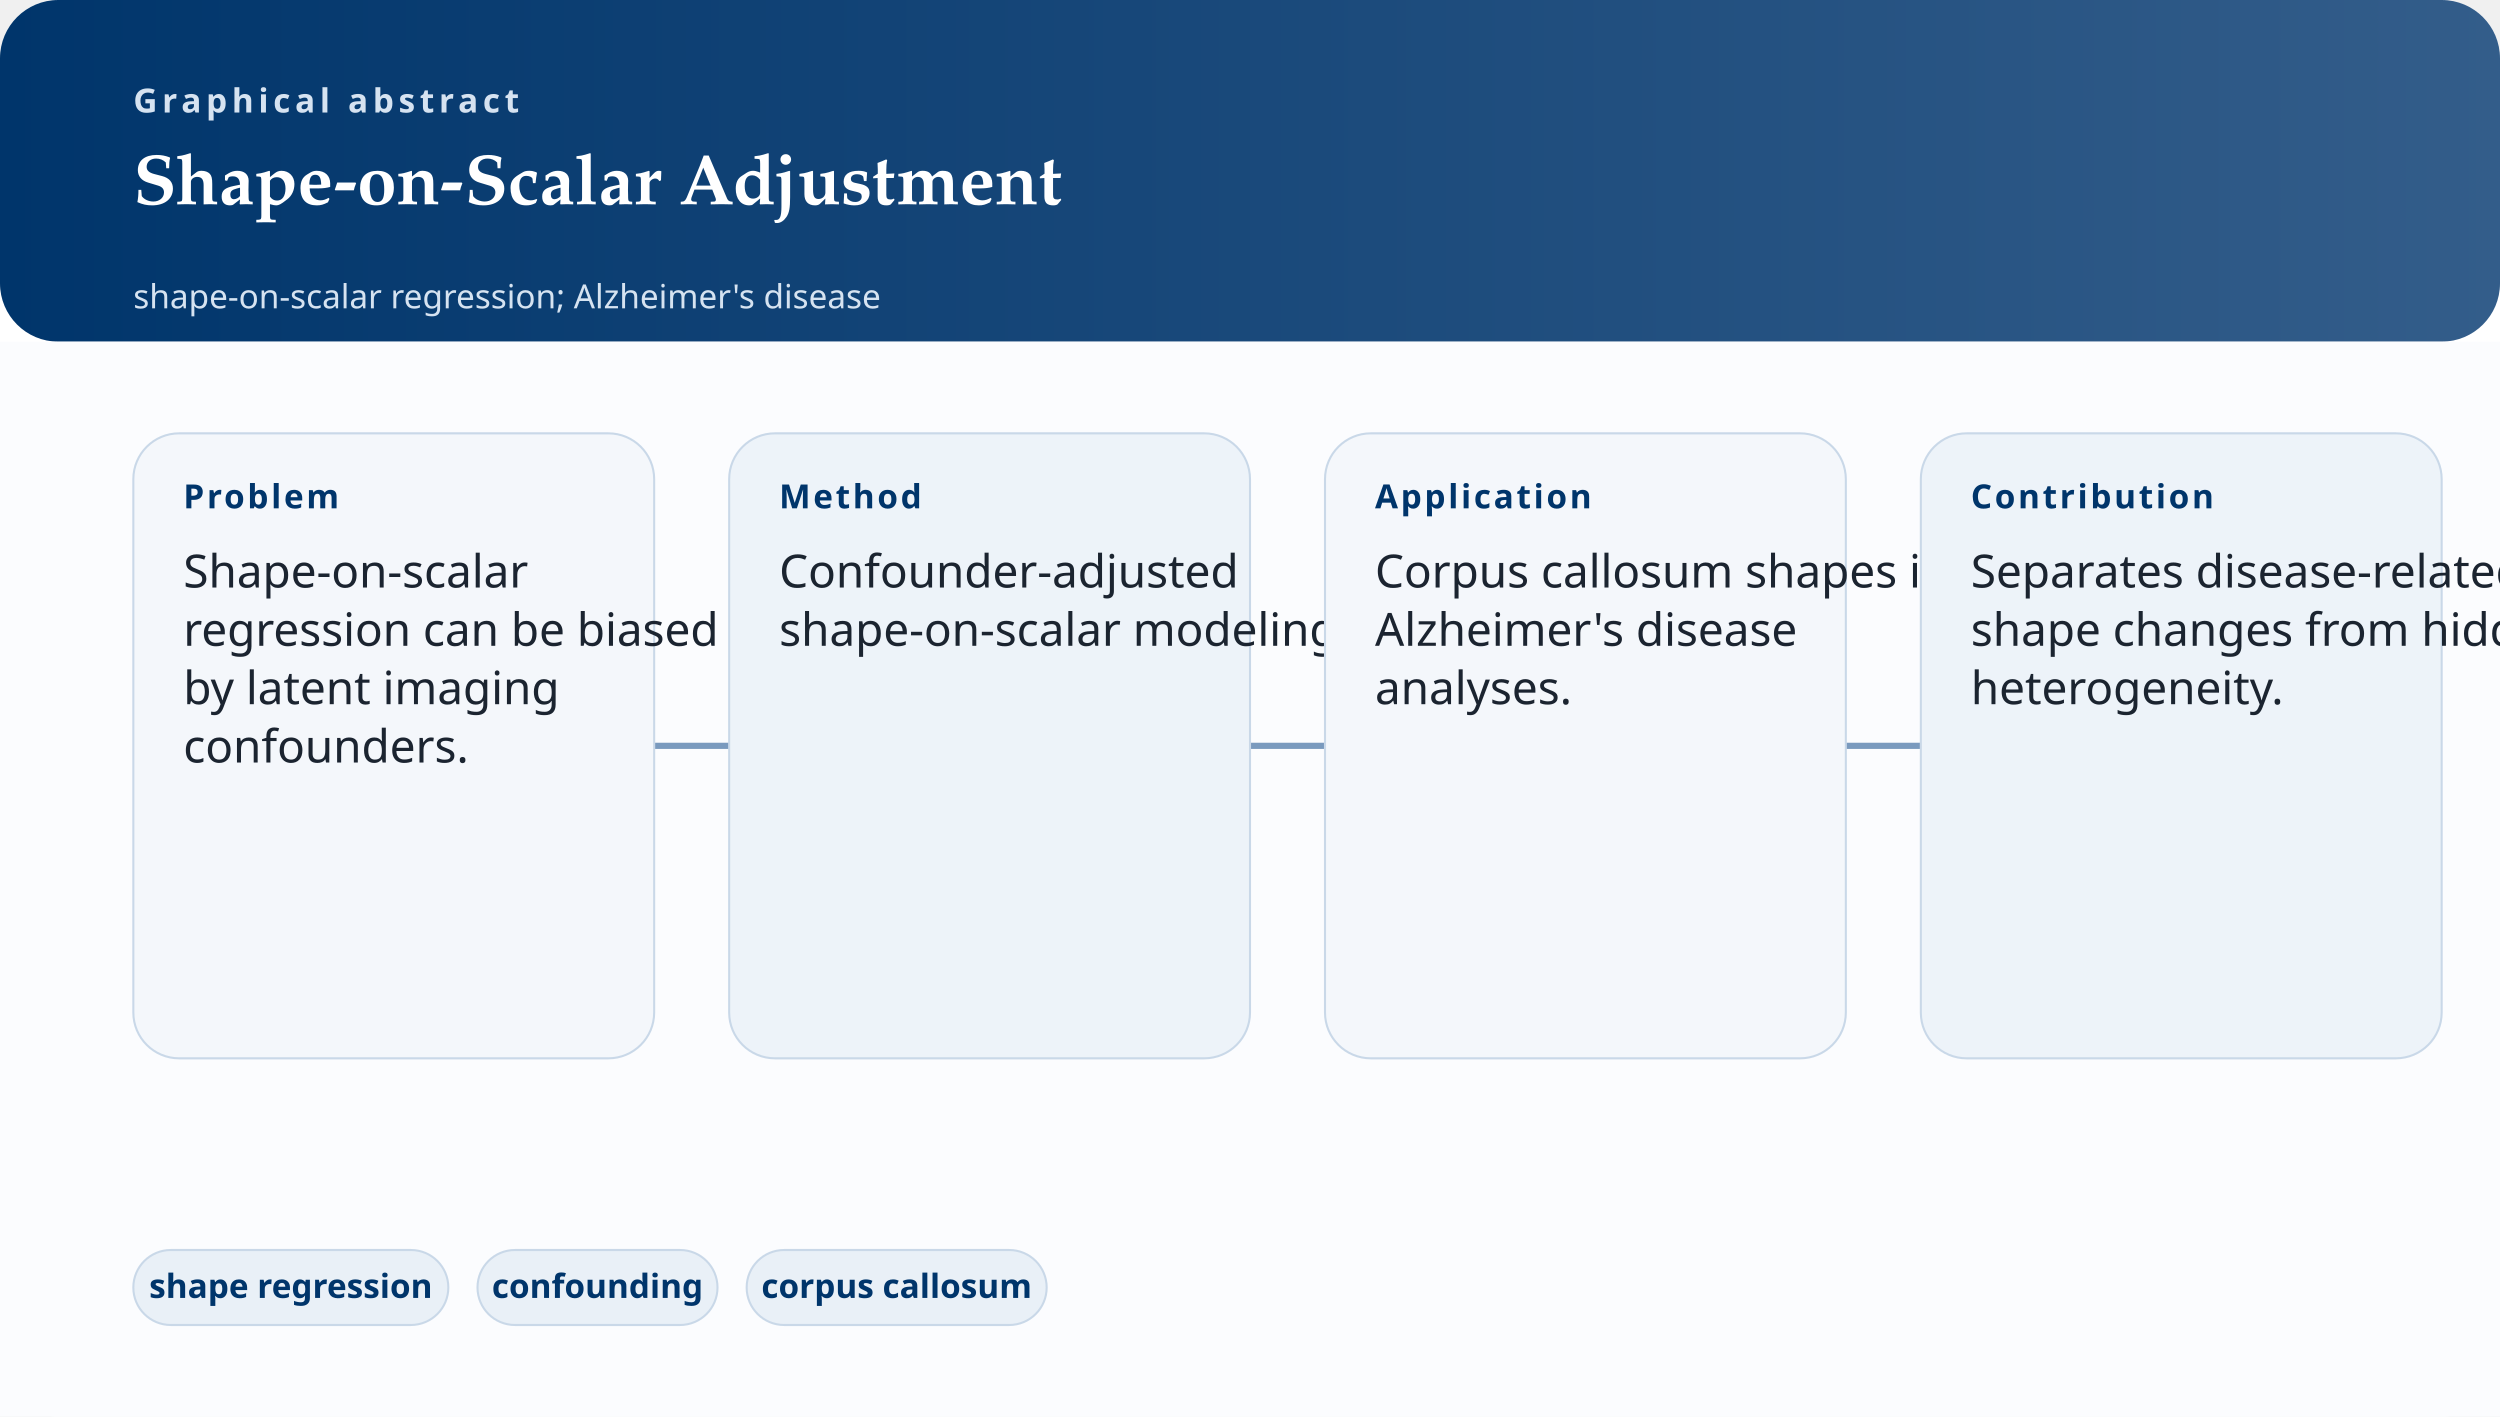
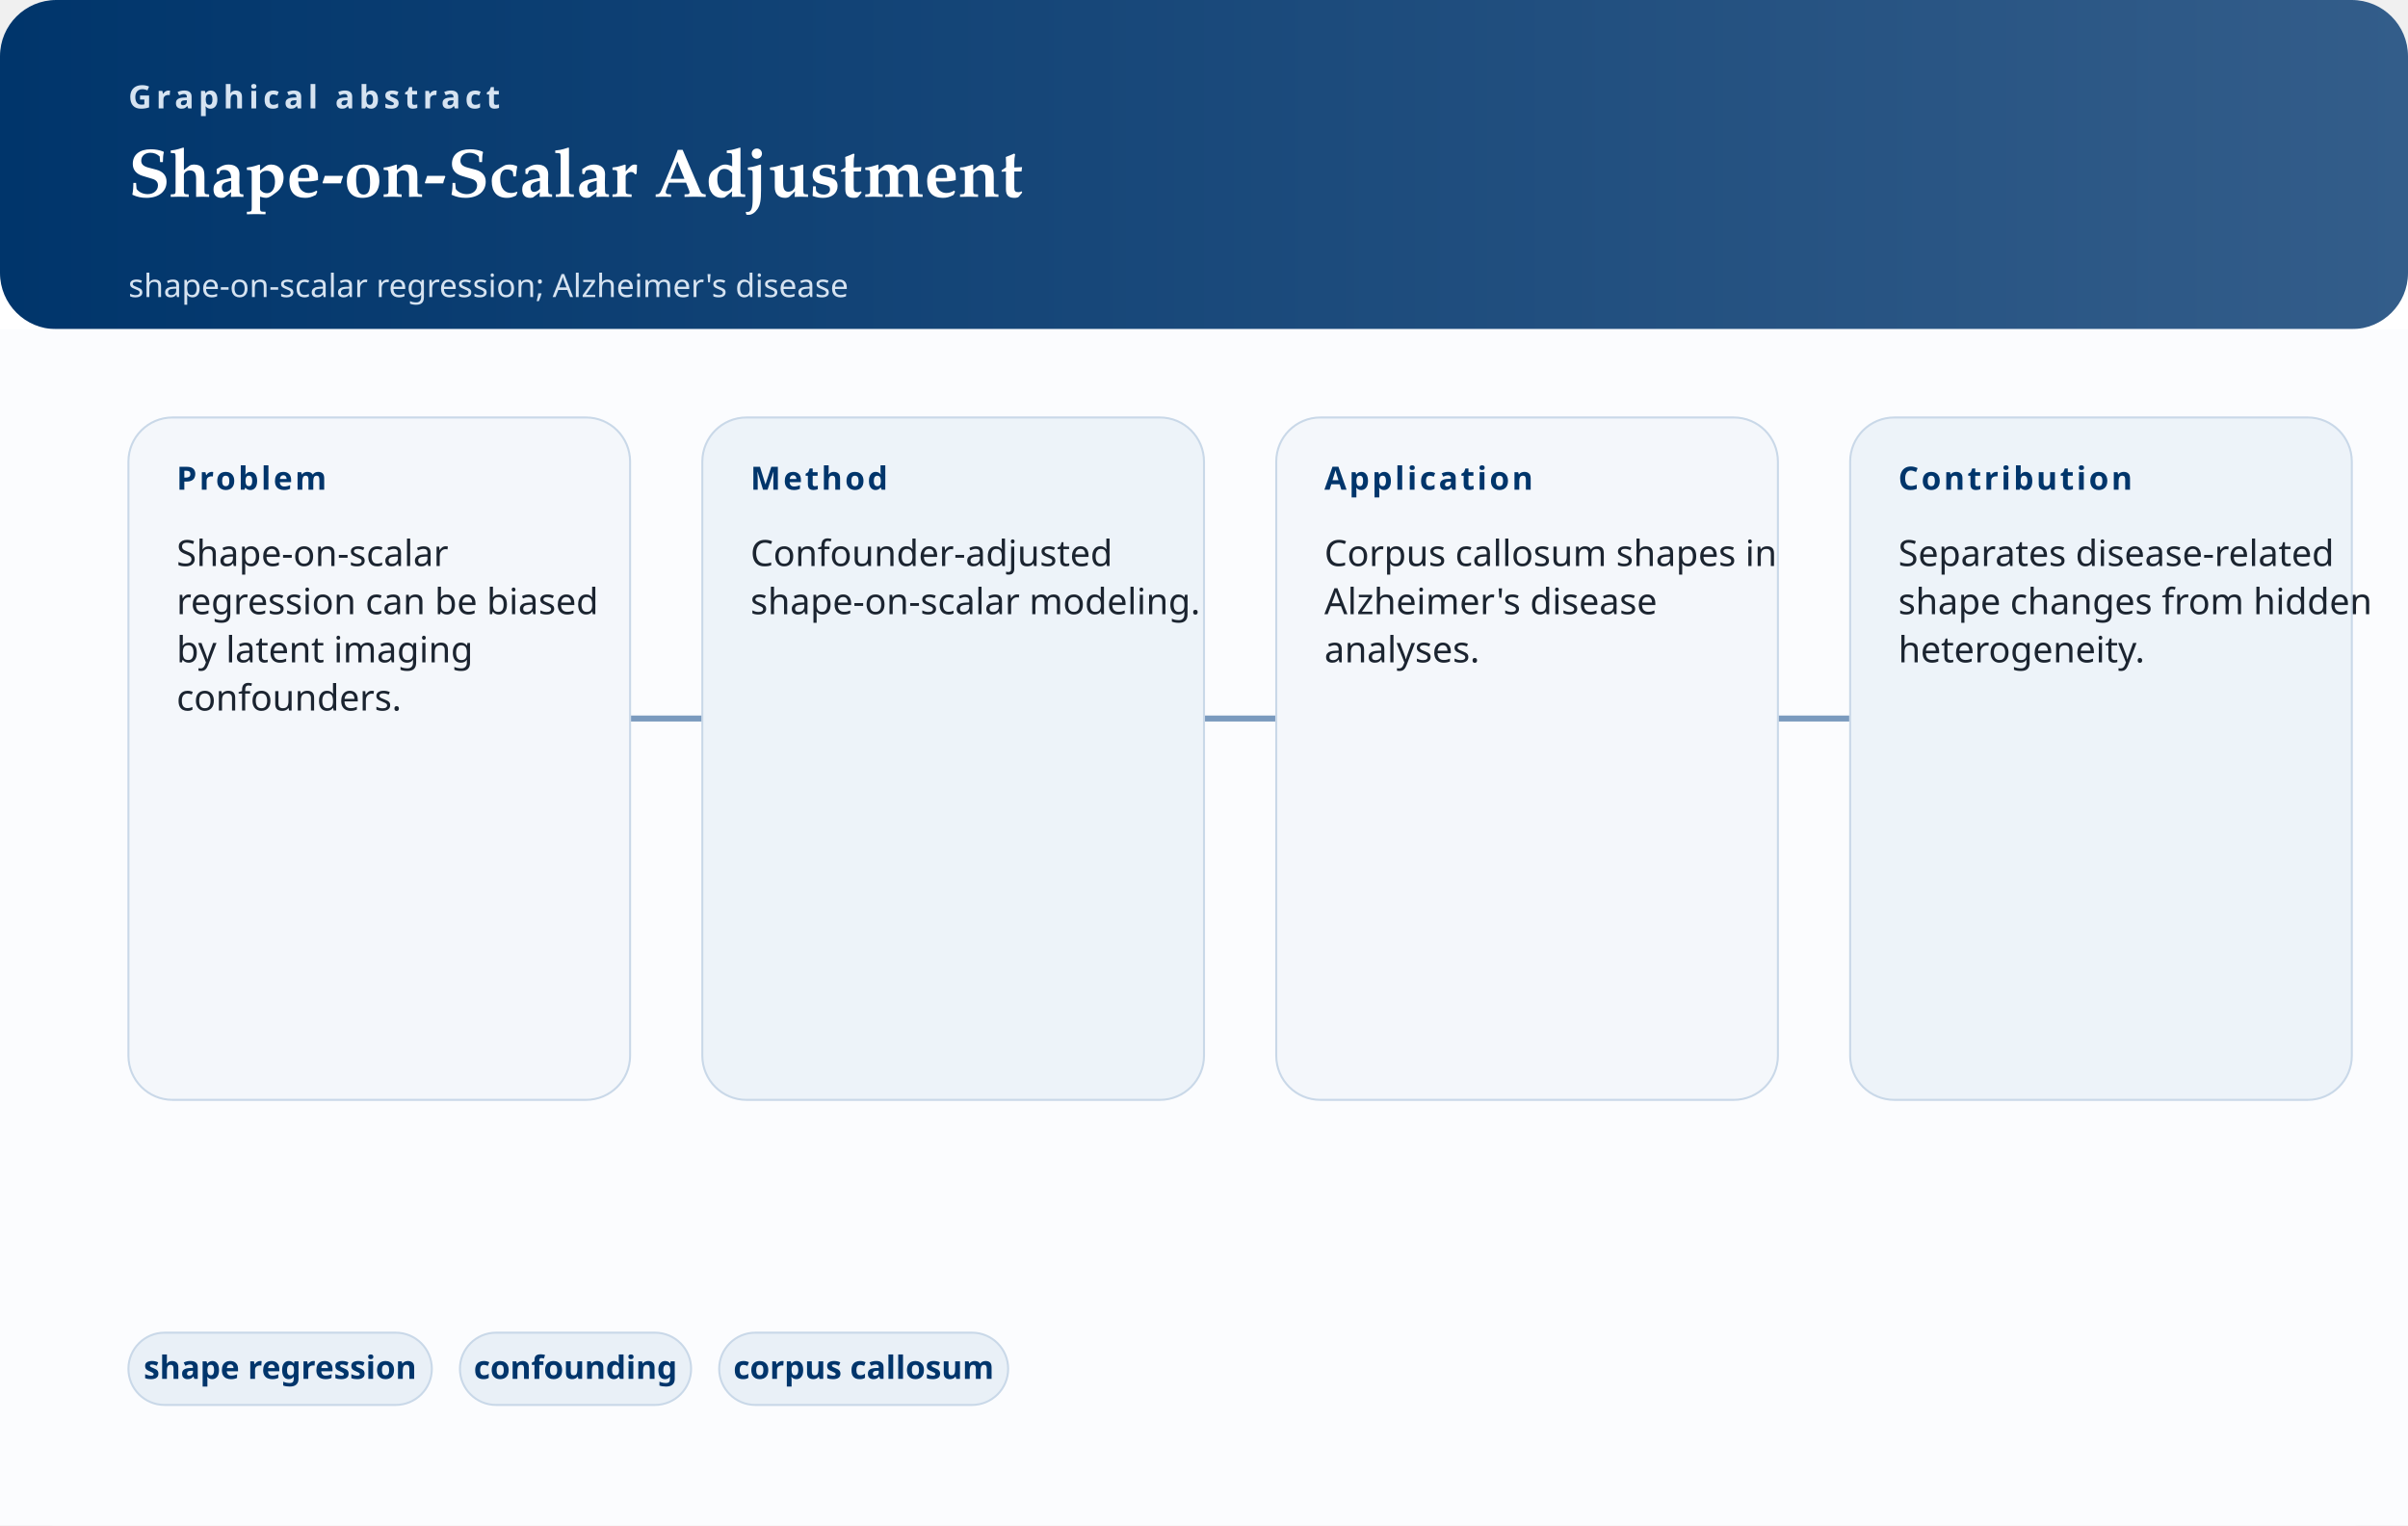
- <svg xmlns="http://www.w3.org/2000/svg" width="1200" height="680" viewBox="0 0 1200 680" fill="none" role="img" aria-labelledby="confounder-adjustment-shape-on-scalar-regression-title confounder-adjustment-shape-on-scalar-regression-desc">
+ <svg xmlns="http://www.w3.org/2000/svg" width="1200" height="760" viewBox="0 0 1200 760" fill="none" role="img" aria-labelledby="confounder-adjustment-shape-on-scalar-regression-title confounder-adjustment-shape-on-scalar-regression-desc">
  <defs>
    <linearGradient id="headerGradient" x1="0" y1="0" x2="1200" y2="0" gradientUnits="userSpaceOnUse">
      <stop stop-color="#00356B" />
      <stop offset="1" stop-color="#335D8A" />
    </linearGradient>
  </defs>
-   <rect width="1200" height="680" rx="28" fill="#FFFFFF" />
+   <rect width="1200" height="760" rx="28" fill="#FFFFFF" />
  <rect width="1200" height="164" rx="28" fill="url(#headerGradient)" />
-   <rect y="164" width="1200" height="516" rx="0" fill="#FBFCFE" />
+   <rect y="164" width="1200" height="596" rx="0" fill="#FBFCFE" />
  <style>
    .kicker { font: 700 16px 'Aptos', 'Segoe UI', sans-serif; letter-spacing: 0.14em; text-transform: uppercase; fill: #D6E3F1; }
    .title { font: 700 34px 'Iowan Old Style', 'Palatino Linotype', serif; fill: #FFFFFF; }
    .subtitle { font: 500 16px 'Aptos', 'Segoe UI', sans-serif; fill: #D6E3F1; }
    .panel-label { font: 700 16px 'Aptos', 'Segoe UI', sans-serif; letter-spacing: 0.08em; text-transform: uppercase; fill: #00356B; }
-     .panel-text { font: 500 22px 'Aptos', 'Segoe UI', sans-serif; fill: #1B2430; }
+     .panel-text { font: 500 18px 'Aptos', 'Segoe UI', sans-serif; fill: #1B2430; }
    .chip-text { font: 600 16px 'Aptos', 'Segoe UI', sans-serif; fill: #00356B; }
  </style>
  <text x="64" y="54" class="kicker">Graphical abstract</text>
  <text x="64" y="98" class="title">
    <tspan x="64" dy="0">Shape-on-Scalar Adjustment</tspan>
  </text>
  <text x="64" y="148" class="subtitle">
    <tspan x="64" dy="0">shape-on-scalar regression; Alzheimer's disease</tspan>
  </text>
  <line x1="314" y1="358" x2="350" y2="358" stroke="#7A9ABE" stroke-width="3" stroke-linecap="round" />
  <line x1="600" y1="358" x2="636" y2="358" stroke="#7A9ABE" stroke-width="3" stroke-linecap="round" />
  <line x1="886" y1="358" x2="922" y2="358" stroke="#7A9ABE" stroke-width="3" stroke-linecap="round" />
  <g>
-     <rect x="64" y="208" width="250" height="300" rx="22" fill="#F4F7FB" stroke="#C9D8E8" />
+     <rect x="64" y="208" width="250" height="340" rx="22" fill="#F4F7FB" stroke="#C9D8E8" />
    <text x="88" y="244" class="panel-label">Problem</text>
    <text x="88" y="282" class="panel-text">
      <tspan x="88" dy="0">Shape-on-scalar</tspan>
-       <tspan x="88" dy="28">regression can be biased</tspan>
-       <tspan x="88" dy="28">by latent imaging</tspan>
-       <tspan x="88" dy="28">confounders.</tspan>
+       <tspan x="88" dy="24">regression can be biased</tspan>
+       <tspan x="88" dy="24">by latent imaging</tspan>
+       <tspan x="88" dy="24">confounders.</tspan>
    </text>
  </g>
  <g>
-     <rect x="350" y="208" width="250" height="300" rx="22" fill="#EDF3F9" stroke="#C9D8E8" />
+     <rect x="350" y="208" width="250" height="340" rx="22" fill="#EDF3F9" stroke="#C9D8E8" />
    <text x="374" y="244" class="panel-label">Method</text>
    <text x="374" y="282" class="panel-text">
      <tspan x="374" dy="0">Confounder-adjusted</tspan>
-       <tspan x="374" dy="28">shape-on-scalar modeling.</tspan>
+       <tspan x="374" dy="24">shape-on-scalar modeling.</tspan>
    </text>
  </g>
  <g>
-     <rect x="636" y="208" width="250" height="300" rx="22" fill="#F4F7FB" stroke="#C9D8E8" />
+     <rect x="636" y="208" width="250" height="340" rx="22" fill="#F4F7FB" stroke="#C9D8E8" />
    <text x="660" y="244" class="panel-label">Application</text>
    <text x="660" y="282" class="panel-text">
      <tspan x="660" dy="0">Corpus callosum shapes in</tspan>
-       <tspan x="660" dy="28">Alzheimer's disease</tspan>
-       <tspan x="660" dy="28">analyses.</tspan>
+       <tspan x="660" dy="24">Alzheimer's disease</tspan>
+       <tspan x="660" dy="24">analyses.</tspan>
    </text>
  </g>
  <g>
-     <rect x="922" y="208" width="250" height="300" rx="22" fill="#EDF3F9" stroke="#C9D8E8" />
+     <rect x="922" y="208" width="250" height="340" rx="22" fill="#EDF3F9" stroke="#C9D8E8" />
    <text x="946" y="244" class="panel-label">Contribution</text>
    <text x="946" y="282" class="panel-text">
      <tspan x="946" dy="0">Separates disease-related</tspan>
-       <tspan x="946" dy="28">shape changes from hidden</tspan>
-       <tspan x="946" dy="28">heterogeneity.</tspan>
+       <tspan x="946" dy="24">shape changes from hidden</tspan>
+       <tspan x="946" dy="24">heterogeneity.</tspan>
    </text>
  </g>
-   <g transform="translate(64, 600)">
+   <g transform="translate(64, 664)">
    <rect width="151.2" height="36" rx="18" fill="#E9F0F7" stroke="#C9D8E8" />
    <text x="75.6" y="23" class="chip-text" text-anchor="middle">shape regression</text>
  </g>
-   <g transform="translate(229.2, 600)">
+   <g transform="translate(229.2, 664)">
    <rect width="115.2" height="36" rx="18" fill="#E9F0F7" stroke="#C9D8E8" />
    <text x="57.6" y="23" class="chip-text" text-anchor="middle">confounding</text>
  </g>
-   <g transform="translate(358.4, 600)">
+   <g transform="translate(358.4, 664)">
    <rect width="144" height="36" rx="18" fill="#E9F0F7" stroke="#C9D8E8" />
    <text x="72" y="23" class="chip-text" text-anchor="middle">corpus callosum</text>
  </g>
</svg>
